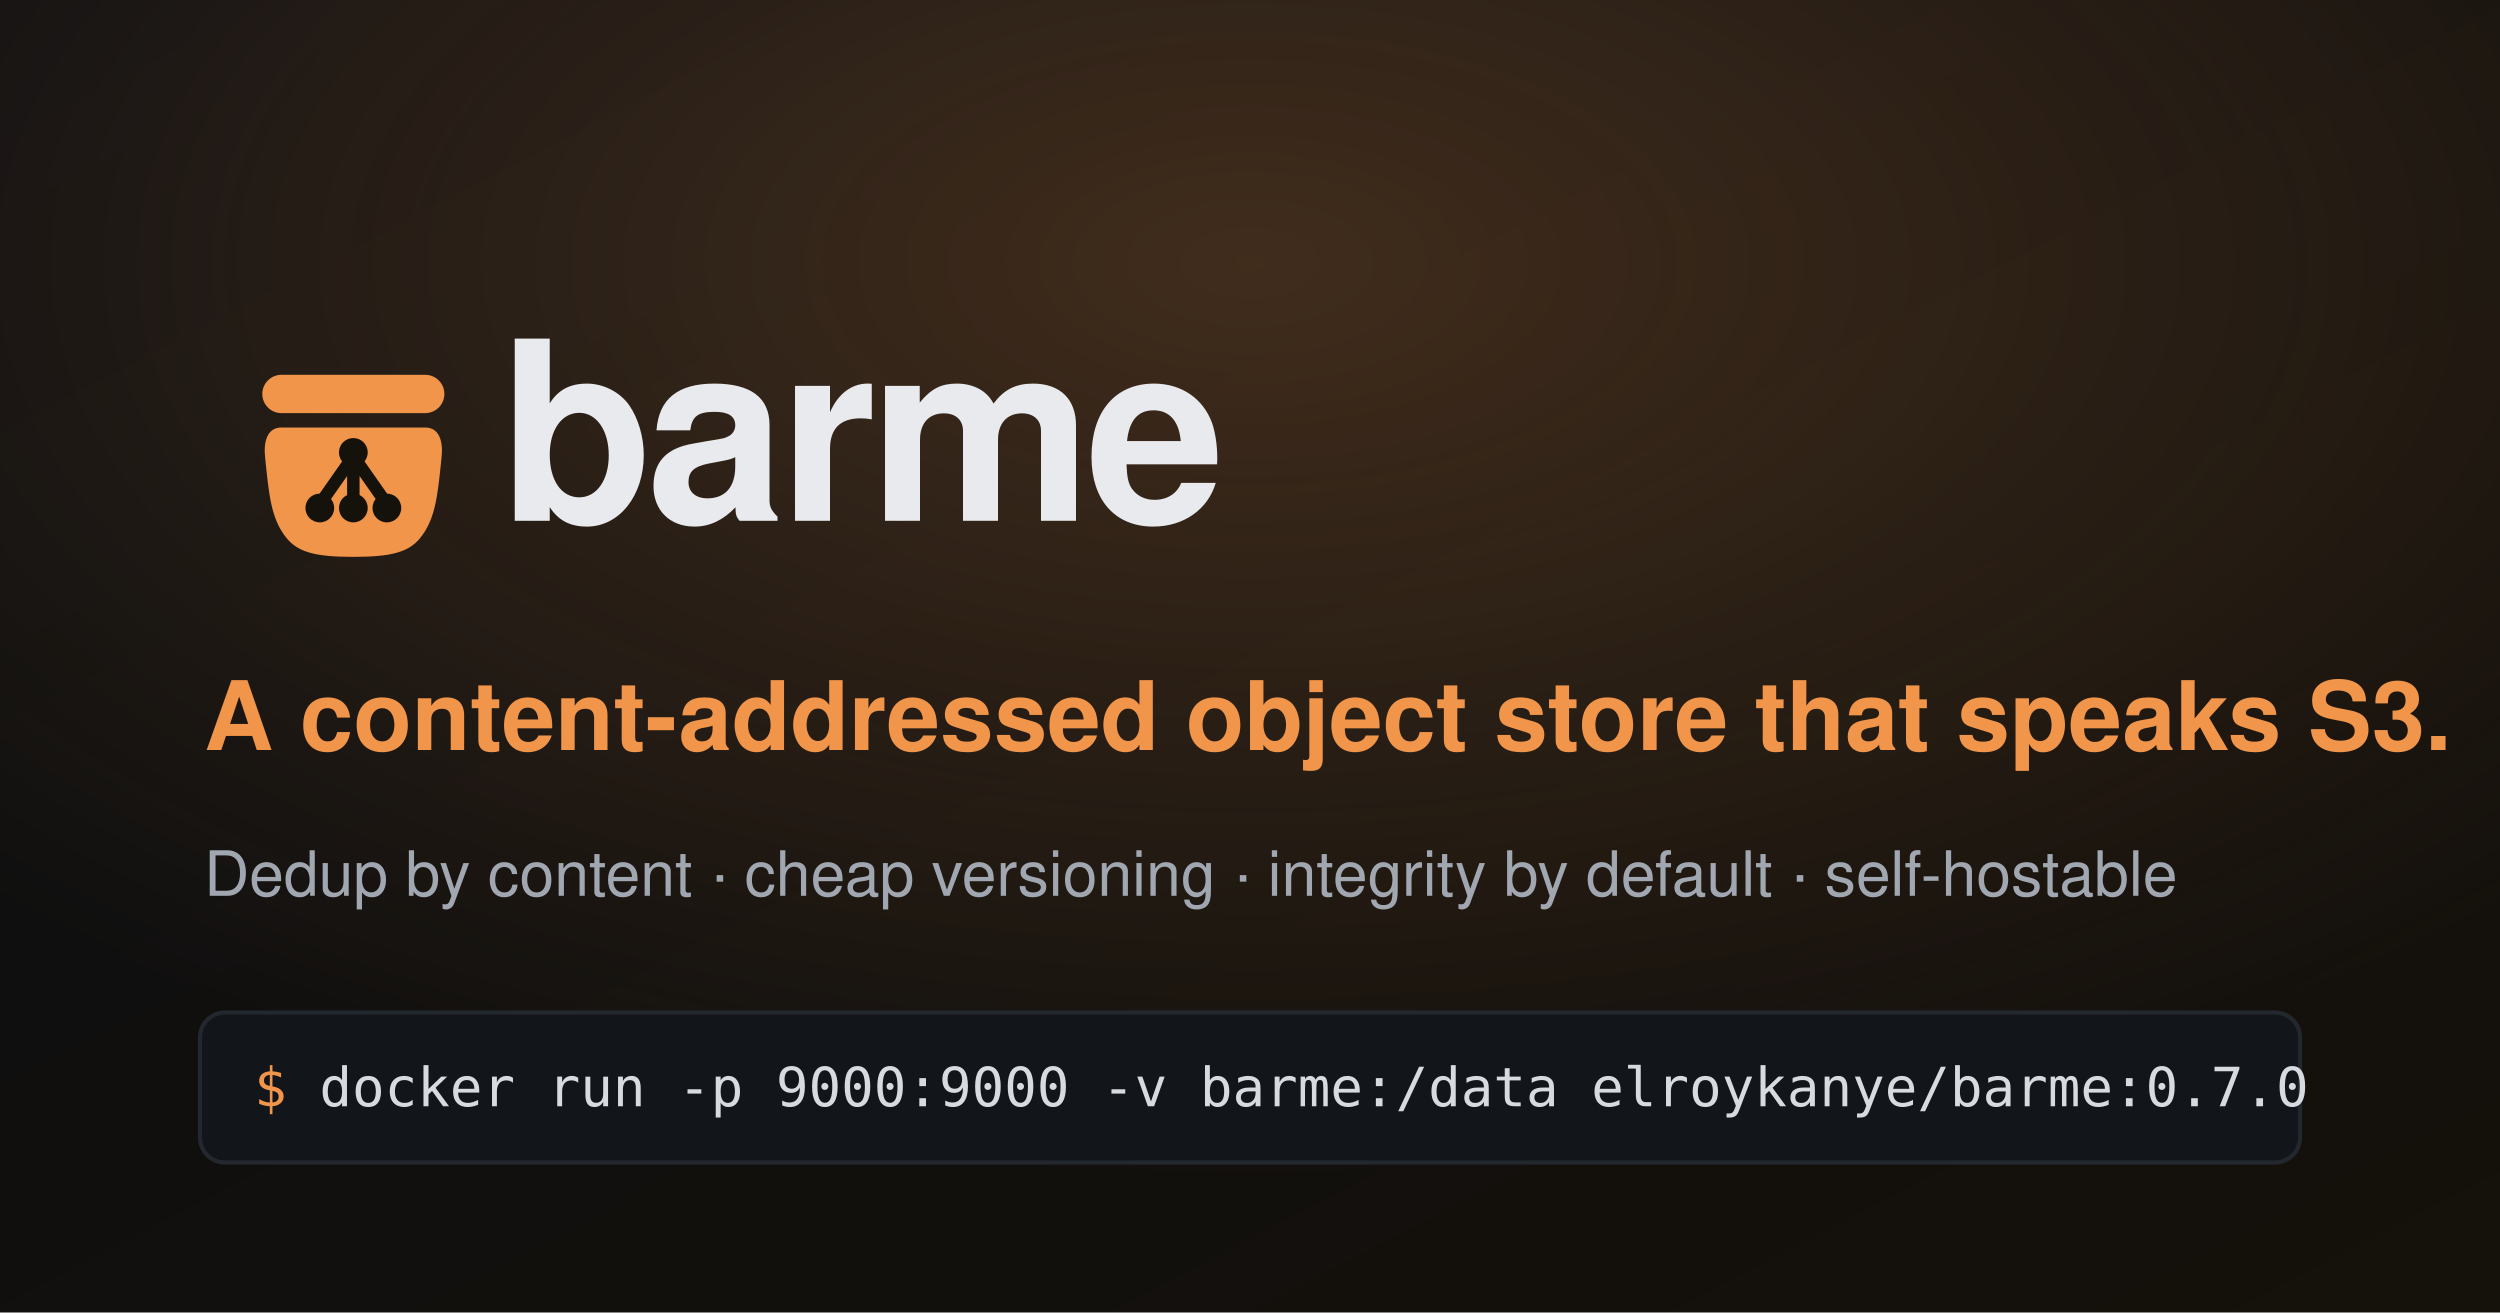
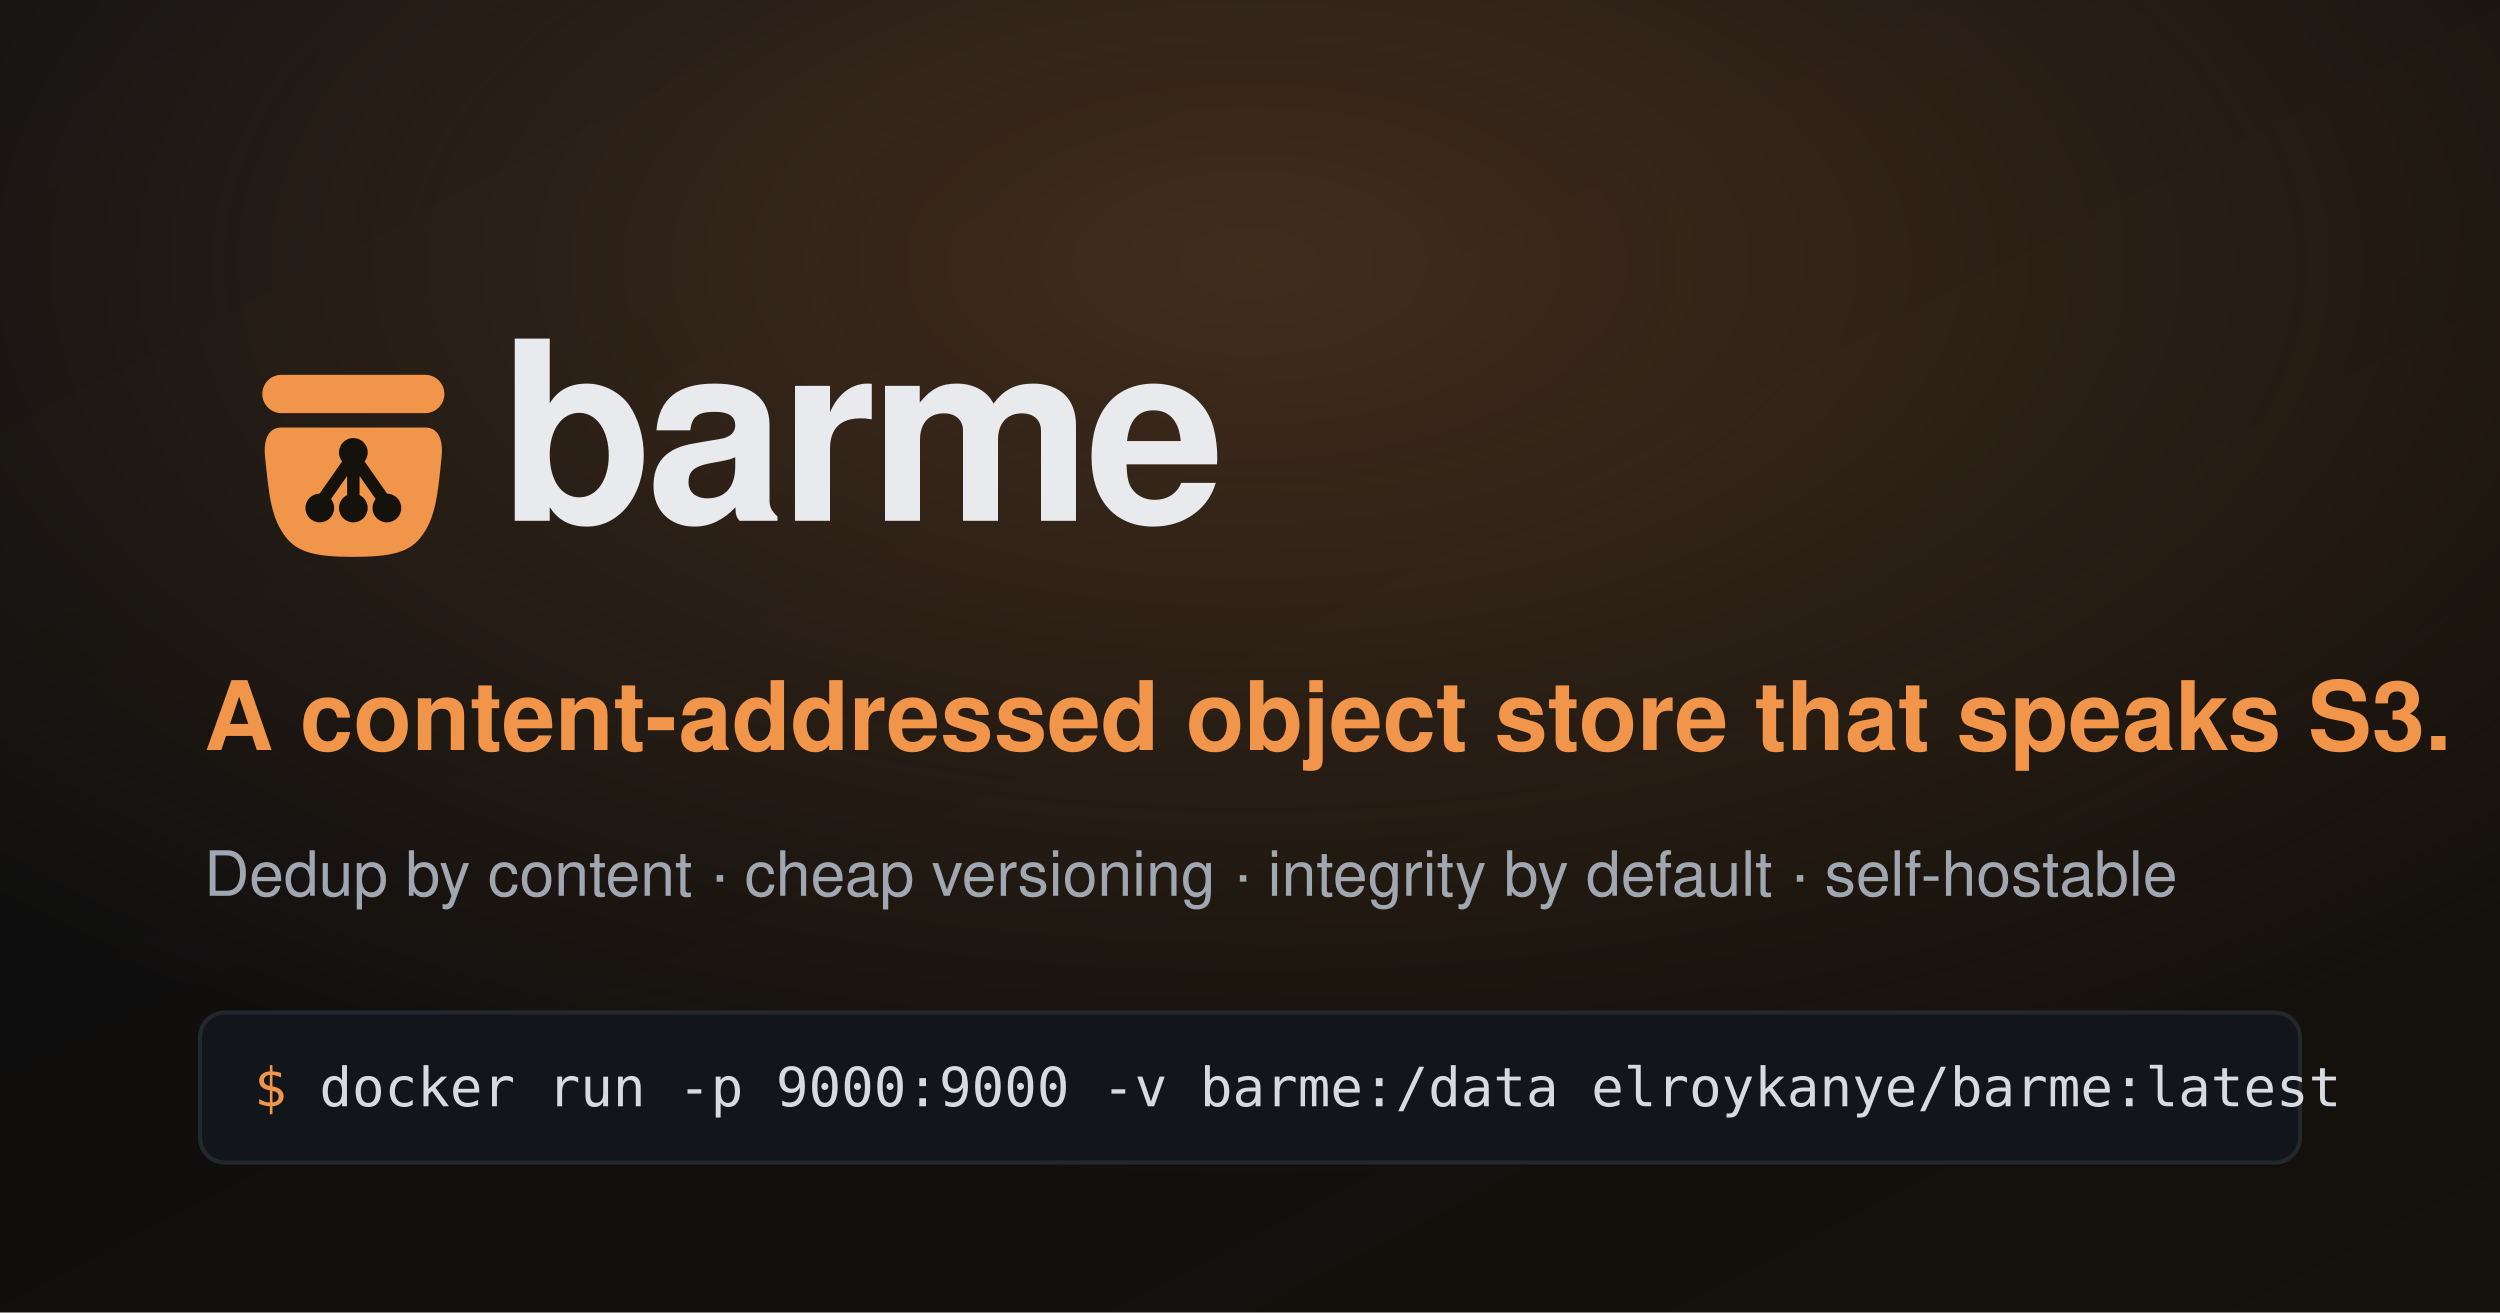
<svg xmlns="http://www.w3.org/2000/svg" width="1200" height="630" viewBox="0 0 1200 630" role="img" aria-label="barme — a content-addressed object store that speaks S3">
  <defs>
    <linearGradient id="bg" x1="0" y1="0" x2="1" y2="1">
      <stop offset="0" stop-color="#0c0e11" />
      <stop offset="1" stop-color="#15110b" />
    </linearGradient>
    <radialGradient id="glow" cx="0.5" cy="0.2" r="0.7">
      <stop offset="0" stop-color="#f0954a" stop-opacity="0.22" />
      <stop offset="1" stop-color="#f0954a" stop-opacity="0" />
    </radialGradient>
  </defs>
  <rect width="1200" height="630" fill="url(#bg)" />
  <rect width="1200" height="630" fill="url(#glow)" />
  <g transform="translate(96,150) scale(4.6)">
    <rect x="6.5" y="6.5" width="19" height="4" rx="2" fill="#f0954a" />
    <path d="M8.5 12 L23.5 12 C25 12 25.4 13.5 25.2 15.2 C24.8 19 24.6 21.5 23 23.5 C21.8 25 20 25.5 16 25.5 C12 25.5 10.2 25 9 23.5 C7.4 21.5 7.2 19 6.8 15.2 C6.6 13.5 7 12 8.5 12 Z" fill="#f0954a" />
    <g stroke="#15110b" stroke-width="1.3" stroke-linecap="round" fill="none">
      <path d="M16 15 L12.5 20 M16 15 L19.5 20 M16 15 L16 20" />
    </g>
    <g fill="#15110b">
      <circle cx="16" cy="14.6" r="1.5" />
      <circle cx="12.5" cy="20.4" r="1.5" />
      <circle cx="16" cy="20.4" r="1.5" />
      <circle cx="19.5" cy="20.4" r="1.5" />
    </g>
  </g>
  <text x="240" y="250" font-family="Segoe UI, Helvetica, Arial, sans-serif" font-size="120" font-weight="800" fill="#e8eaed" letter-spacing="-3">barme</text>
  <text x="98" y="360" font-family="Segoe UI, Helvetica, Arial, sans-serif" font-size="46" font-weight="700" fill="#f0954a">A content-addressed object store that speaks S3.</text>
  <text x="98" y="430" font-family="Segoe UI, Helvetica, Arial, sans-serif" font-size="30" font-weight="400" fill="#a1a7b0">Dedup by content · cheap versioning · integrity by default · self-hostable</text>
  <g font-family="ui-monospace, Menlo, Consolas, monospace" font-size="26" fill="#d7dbe0">
    <rect x="96" y="486" width="1008" height="72" rx="12" fill="#12151a" stroke="#23272e" stroke-width="2" />
    <text x="122" y="531">
-       <tspan fill="#f0954a">$</tspan> docker run -p 9000:9000 -v barme:/data elroykanye/barme:0.7.0</text>
+       <tspan fill="#f0954a">$</tspan> docker run -p 9000:9000 -v barme:/data elroykanye/barme:latest</text>
  </g>
</svg>
